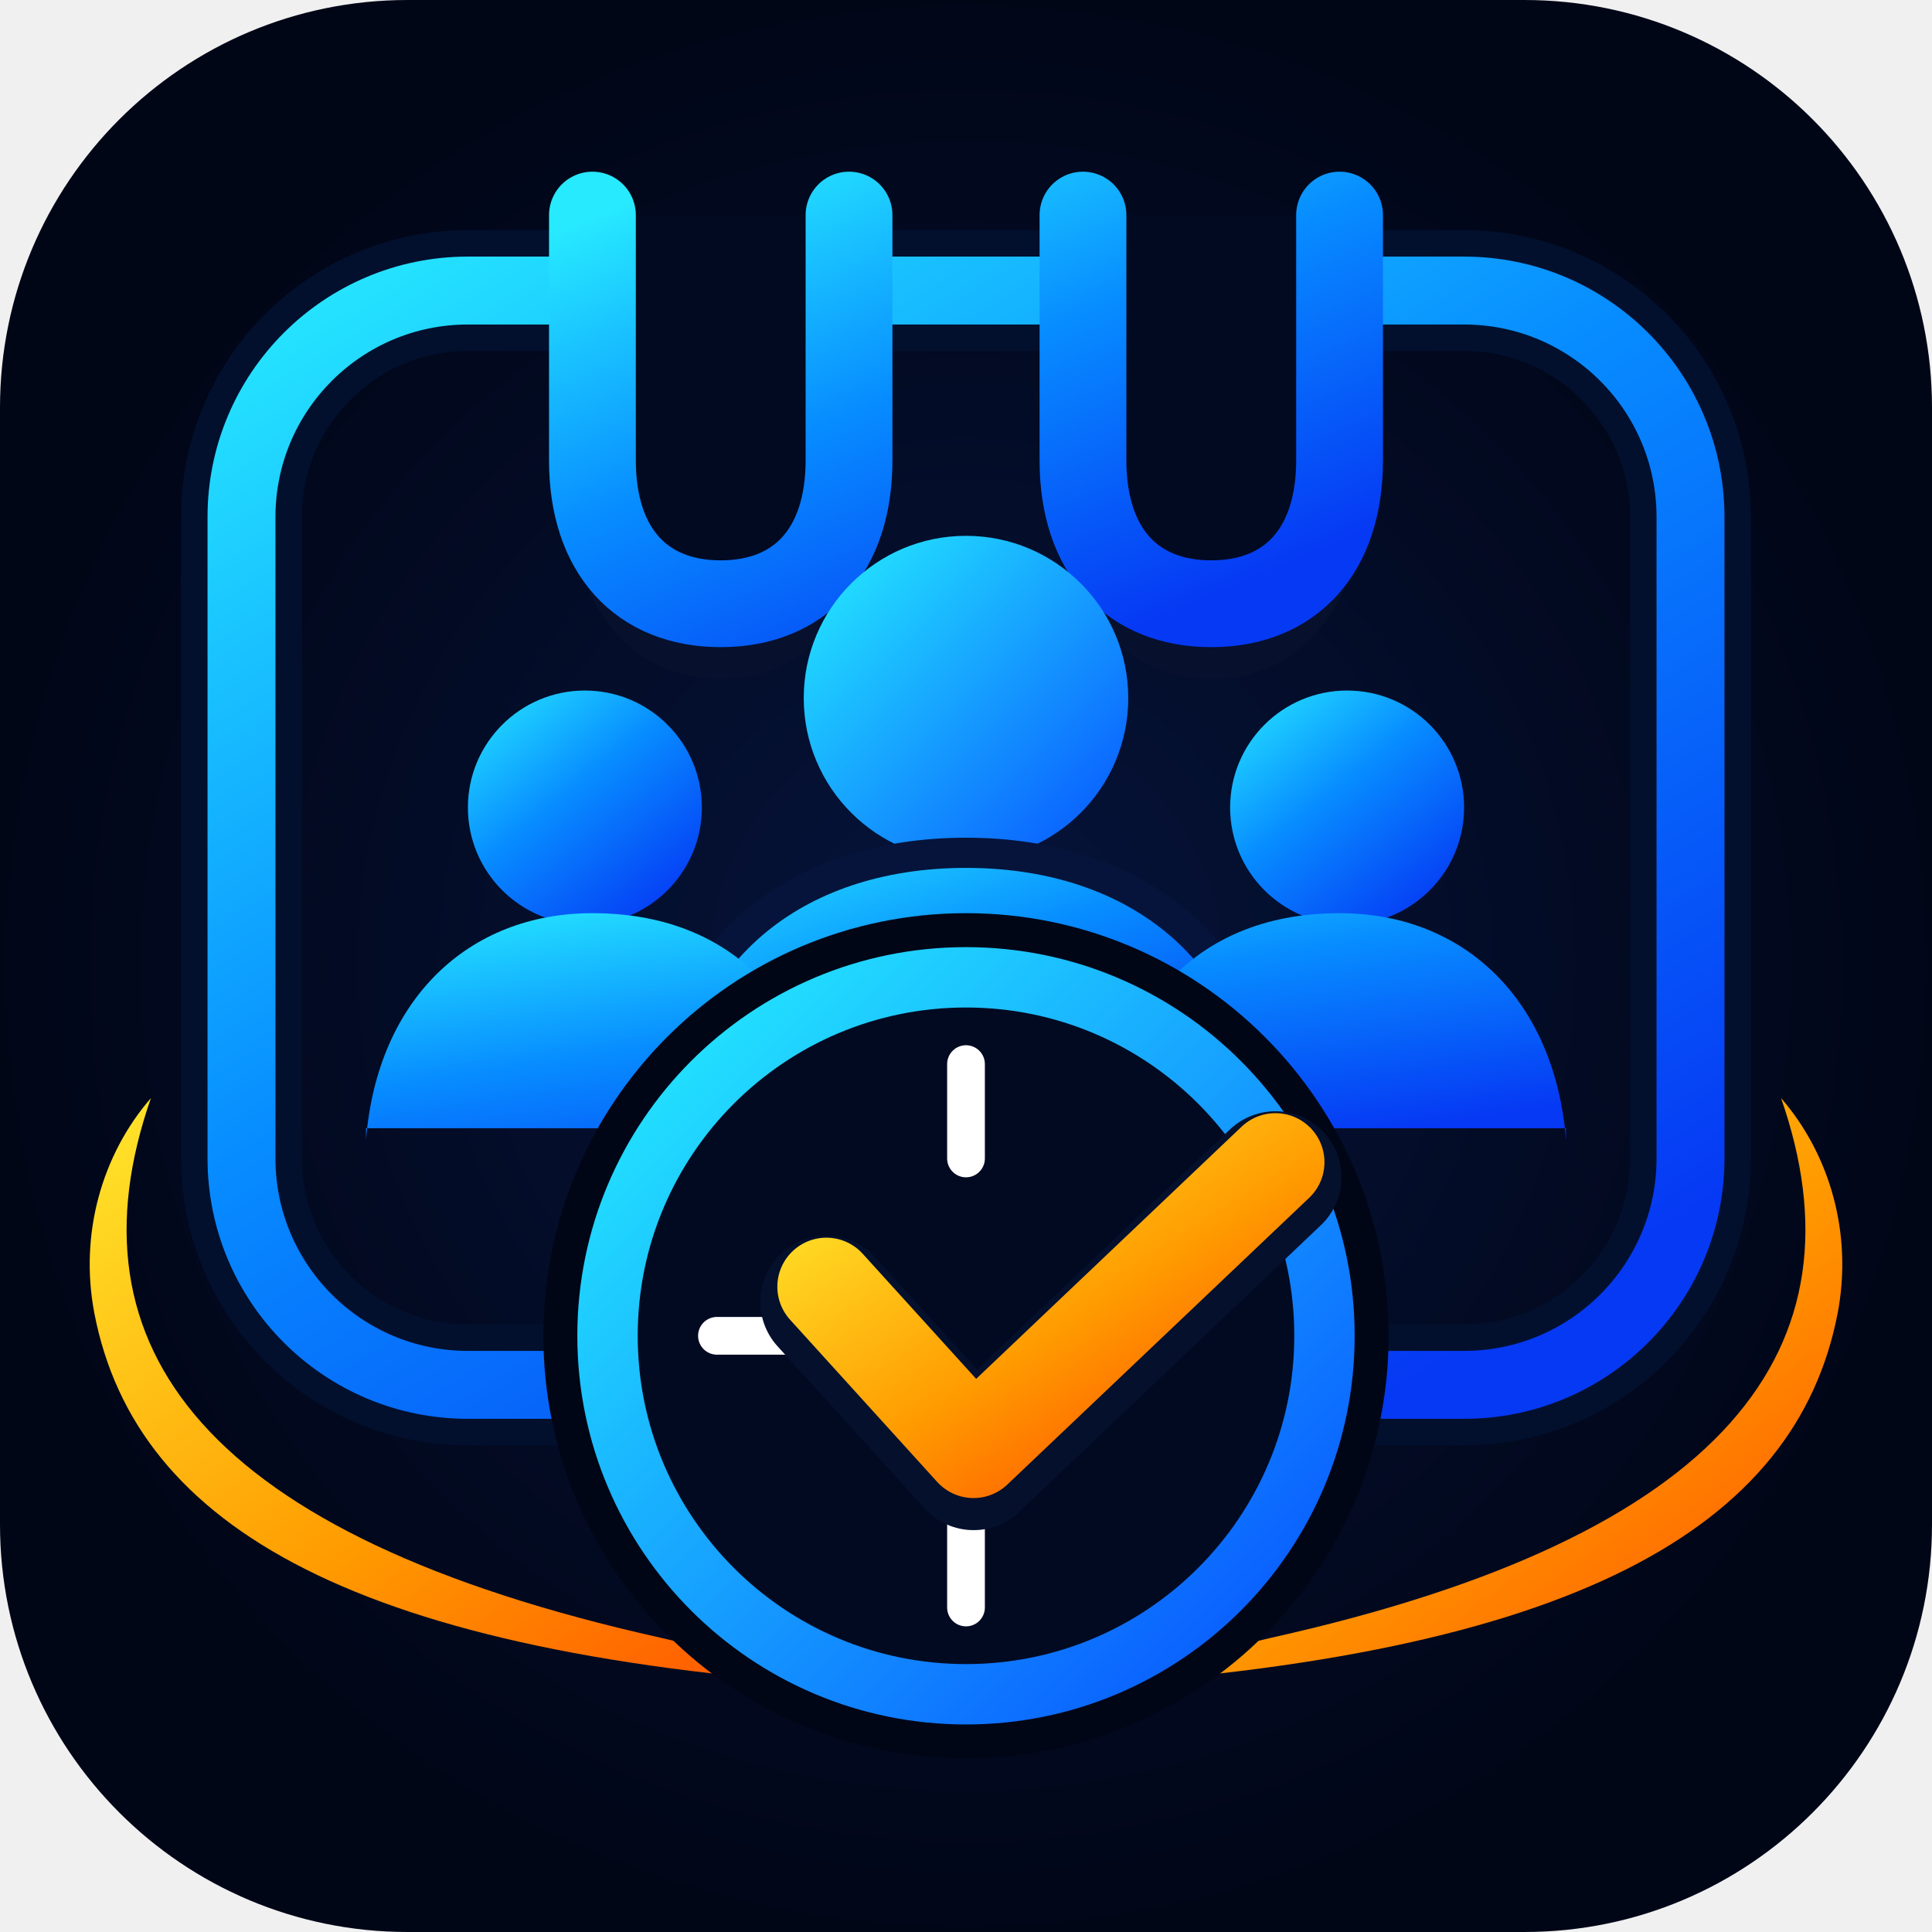
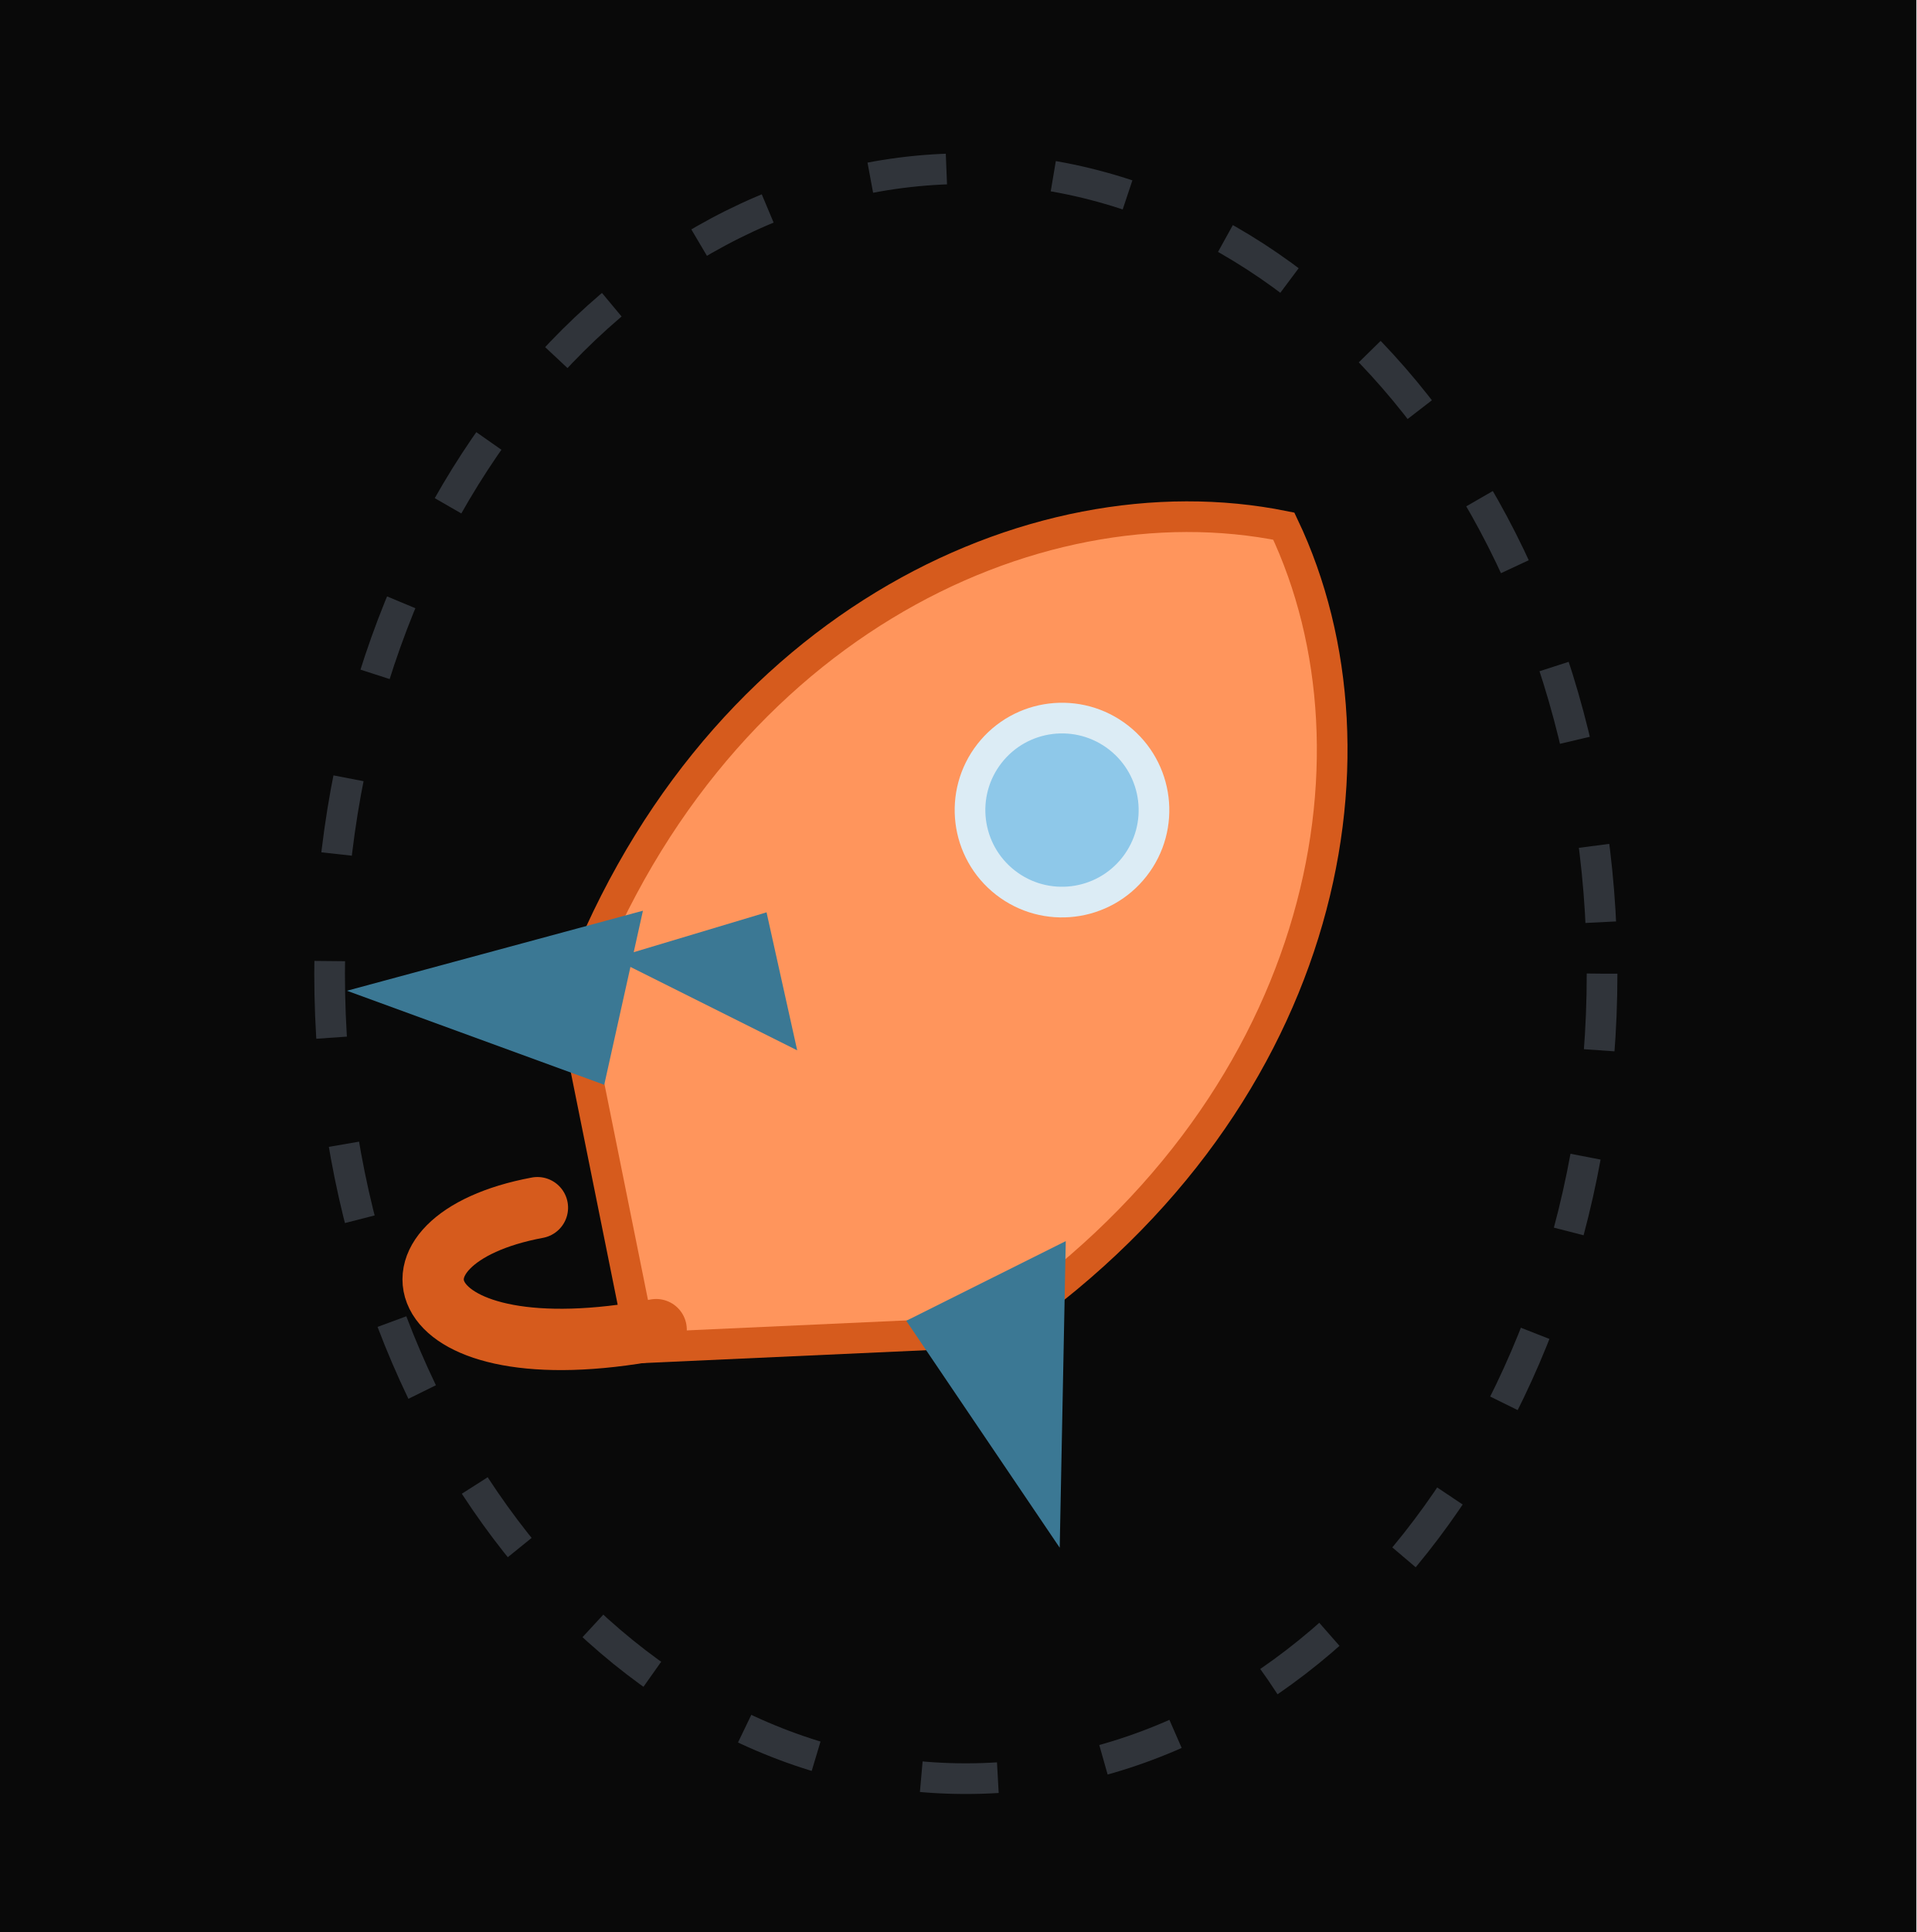
- <svg xmlns="http://www.w3.org/2000/svg" viewBox="0 0 512 512">
-   <defs>
-     <linearGradient id="blue" x1="0" y1="0" x2=".8" y2="1">
-       <stop stop-color="#27eaff" />
-       <stop offset=".48" stop-color="#078cff" />
-       <stop offset="1" stop-color="#0639f4" />
-     </linearGradient>
-     <linearGradient id="blue2" x1="0" y1="0" x2="1" y2="1">
-       <stop stop-color="#25f0ff" />
-       <stop offset="1" stop-color="#0750ff" />
-     </linearGradient>
-     <linearGradient id="orange" x1="0" y1="0" x2="1" y2="1">
-       <stop stop-color="#ffe72c" />
-       <stop offset=".55" stop-color="#ff9b00" />
-       <stop offset="1" stop-color="#ff4b00" />
-     </linearGradient>
-     <radialGradient id="bg">
-       <stop stop-color="#06143b" />
-       <stop offset="1" stop-color="#010617" />
-     </radialGradient>
-     <filter id="glow" x="-30%" y="-30%" width="160%" height="160%">
-       <feGaussianBlur stdDeviation="8" />
-     </filter>
-   </defs>
-   <rect width="512" height="512" rx="108" fill="url(#bg)" />
-   <path d="M40 291C17 357 54 407 175 434l55 13C95 439 36 405 25 348c-4-21 2-42 15-57Z" fill="url(#orange)" />
-   <path d="M472 291c23 66-14 116-135 143l-55 13c135-8 194-42 205-99 4-21-2-42-15-57Z" fill="url(#orange)" />
-   <rect x="64" y="77" width="384" height="290" rx="60" fill="none" stroke="#02102e" stroke-width="32" />
-   <rect x="64" y="77" width="384" height="290" rx="60" fill="none" stroke="url(#blue)" stroke-width="18" />
-   <path d="M157 57v78c0 25 15 40 34 40s34-15 34-40V57M287 57v78c0 25 15 40 34 40s34-15 34-40V57" fill="#020a22" stroke="#07102c" stroke-width="10" />
-   <path d="M157 57v65c0 24 13 38 34 38s34-14 34-38V57M287 57v65c0 24 13 38 34 38s34-14 34-38V57" fill="none" stroke="url(#blue)" stroke-width="23" stroke-linecap="round" />
-   <circle cx="256" cy="185" r="43" fill="url(#blue2)" />
-   <circle cx="155" cy="214" r="31" fill="url(#blue)" />
-   <circle cx="357" cy="214" r="31" fill="url(#blue)" />
-   <path d="M175 296c3-43 35-70 81-70s78 27 81 70" fill="url(#blue)" stroke="#06143b" stroke-width="8" />
-   <path d="M97 302c3-37 27-60 60-60 20 0 36 7 47 20l-22 37H97ZM415 302c-3-37-27-60-60-60-20 0-36 7-47 20l22 37h85Z" fill="url(#blue)" />
-   <circle cx="256" cy="354" r="101" fill="#020a22" stroke="#010617" stroke-width="22" />
-   <circle cx="256" cy="354" r="95" fill="none" stroke="url(#blue2)" stroke-width="16" />
-   <path d="M256 282v25M190 354h22M256 402v24" stroke="#fff" stroke-width="10" stroke-linecap="round" />
-   <path d="m219 345 39 43 80-76" fill="none" stroke="#05102c" stroke-width="35" stroke-linecap="round" stroke-linejoin="round" />
-   <path d="m219 341 39 43 80-76" fill="none" stroke="url(#orange)" stroke-width="26" stroke-linecap="round" stroke-linejoin="round" />
+ <svg xmlns="http://www.w3.org/2000/svg" viewBox="0 0 250 252">
+   <rect width="250" height="252" fill="#090909" />
+   <ellipse cx="126" cy="127" rx="83" ry="105" fill="none" stroke="#30343a" stroke-width="4" stroke-dasharray="10 14" />
+   <g transform="rotate(38 125 123)">
+     <path d="M125 54 C155 69 176 111 160 160 L125 190 L90 160 C74 111 95 69 125 54Z" fill="#ff955c" stroke="#d65b1d" stroke-width="4" />
+     <circle cx="125" cy="101" r="12" fill="#8ec8e9" stroke="#dcecf5" stroke-width="4" />
+     <path d="M90 145 L66 177 L100 166Z" fill="#3b7894" />
+     <path d="M160 145 L184 177 L150 166Z" fill="#3b7894" />
+     <path d="M125 187 C103 212 88 201 103 184" fill="none" stroke="#d65b1d" stroke-width="8" stroke-linecap="round" />
+   </g>
+   <path d="M100 119 L80 125 L104 137Z" fill="#3b7894" />
</svg>
